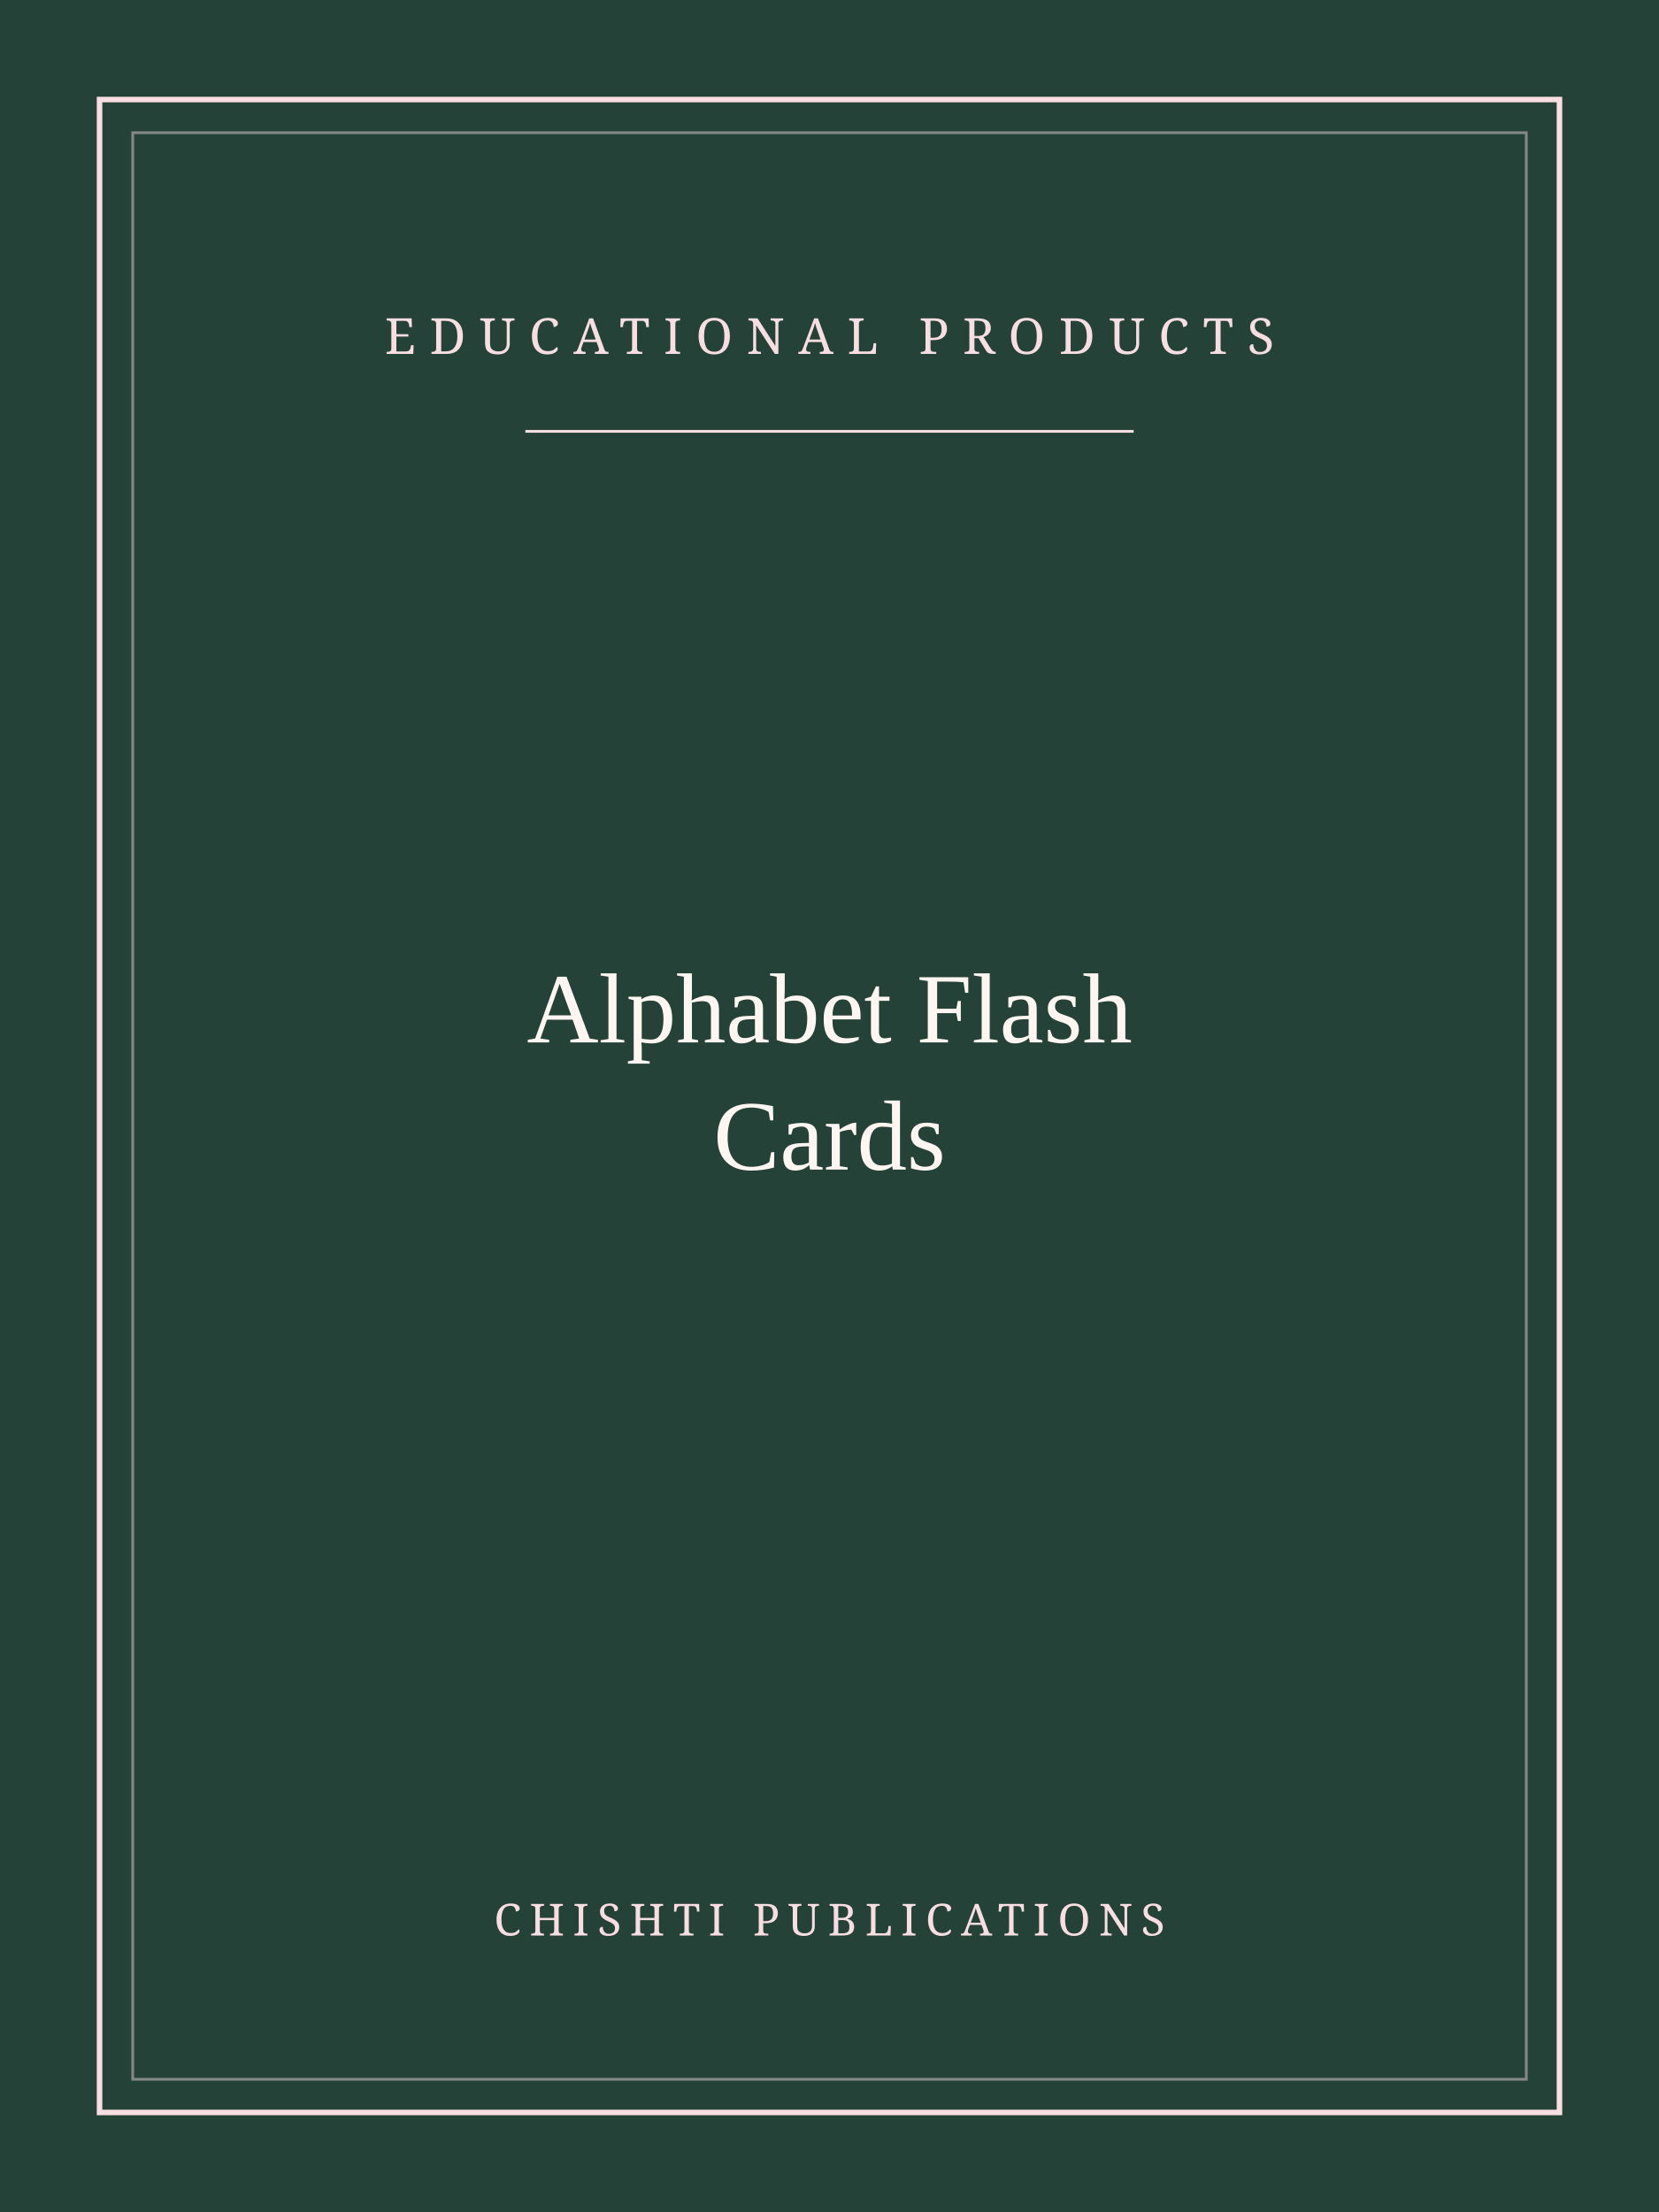
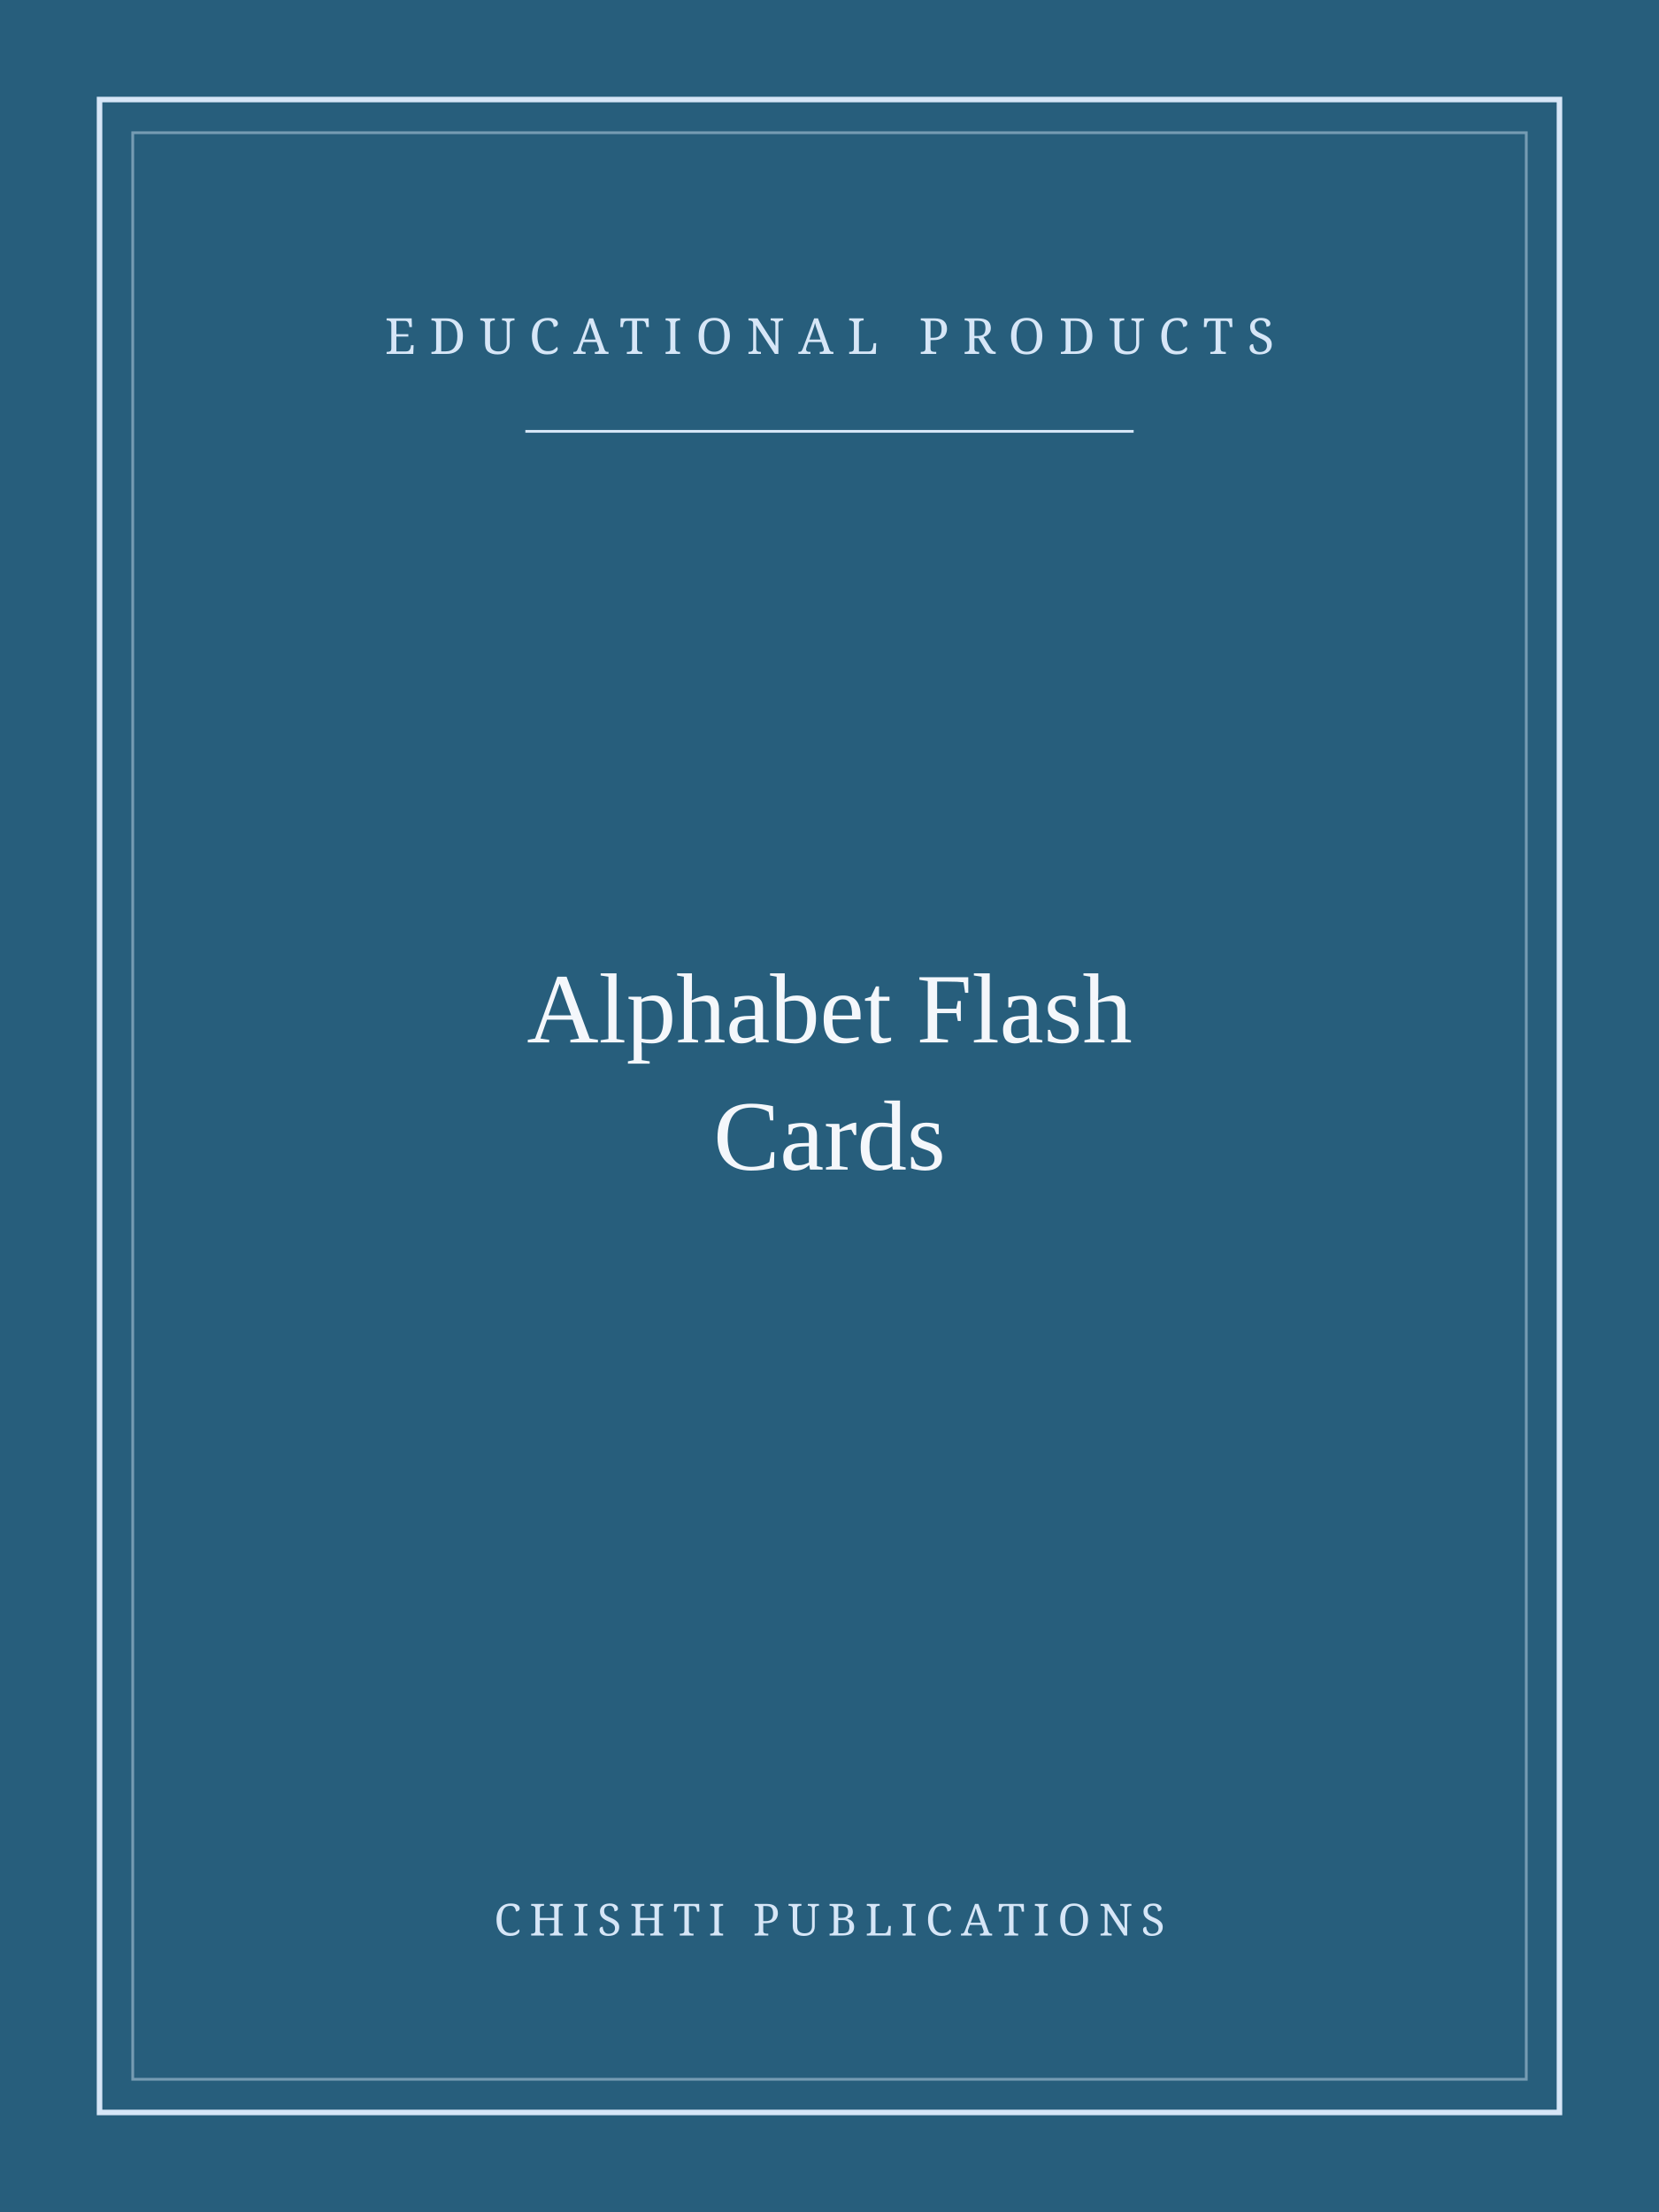
<svg xmlns="http://www.w3.org/2000/svg" viewBox="0 0 600 800" role="img" aria-label="Alphabet Flash Cards">
-   <rect width="600" height="800" fill="#244238" />
-   <rect x="36" y="36" width="528" height="728" fill="none" stroke="#F8DDE2" stroke-width="2" />
-   <rect x="48" y="48" width="504" height="704" fill="none" stroke="#F8DDE2" stroke-width="1" opacity="0.45" />
-   <text x="300" y="128" text-anchor="middle" fill="#F8DDE2" font-family="Georgia, serif" font-size="18" letter-spacing="5">EDUCATIONAL PRODUCTS</text>
-   <line x1="190" y1="156" x2="410" y2="156" stroke="#F8DDE2" stroke-width="1" />
-   <text x="300" y="377" text-anchor="middle" fill="#FFF6F2" font-family="Georgia, 'Times New Roman', serif" font-size="36">Alphabet Flash</text>
-   <text x="300" y="423" text-anchor="middle" fill="#FFF6F2" font-family="Georgia, 'Times New Roman', serif" font-size="36">Cards</text>
-   <text x="300" y="700" text-anchor="middle" fill="#F8DDE2" font-family="Georgia, serif" font-size="16" letter-spacing="3">CHISHTI PUBLICATIONS</text>
+   <rect width="600" height="800" fill="#275E7C" />
+   <rect x="36" y="36" width="528" height="728" fill="none" stroke="#D6E6F7" stroke-width="2" />
+   <rect x="48" y="48" width="504" height="704" fill="none" stroke="#D6E6F7" stroke-width="1" opacity="0.45" />
+   <text x="300" y="128" text-anchor="middle" fill="#D6E6F7" font-family="Georgia, serif" font-size="18" letter-spacing="5">EDUCATIONAL PRODUCTS</text>
+   <line x1="190" y1="156" x2="410" y2="156" stroke="#D6E6F7" stroke-width="1" />
+   <text x="300" y="377" text-anchor="middle" fill="#F4F7FB" font-family="Georgia, 'Times New Roman', serif" font-size="36">Alphabet Flash</text>
+   <text x="300" y="423" text-anchor="middle" fill="#F4F7FB" font-family="Georgia, 'Times New Roman', serif" font-size="36">Cards</text>
+   <text x="300" y="700" text-anchor="middle" fill="#D6E6F7" font-family="Georgia, serif" font-size="16" letter-spacing="3">CHISHTI PUBLICATIONS</text>
</svg>
